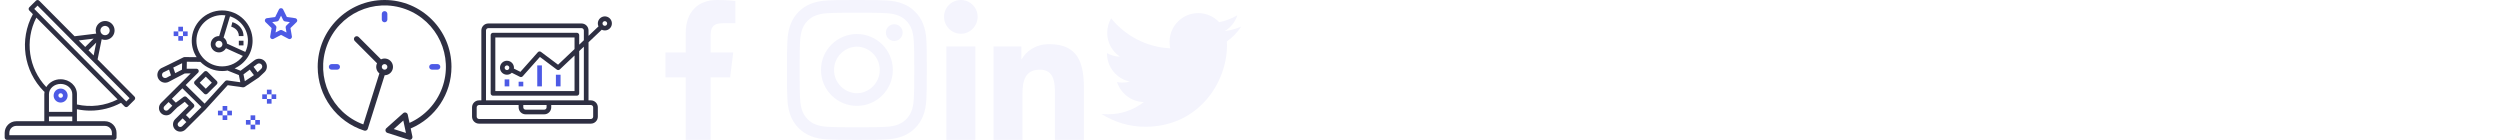
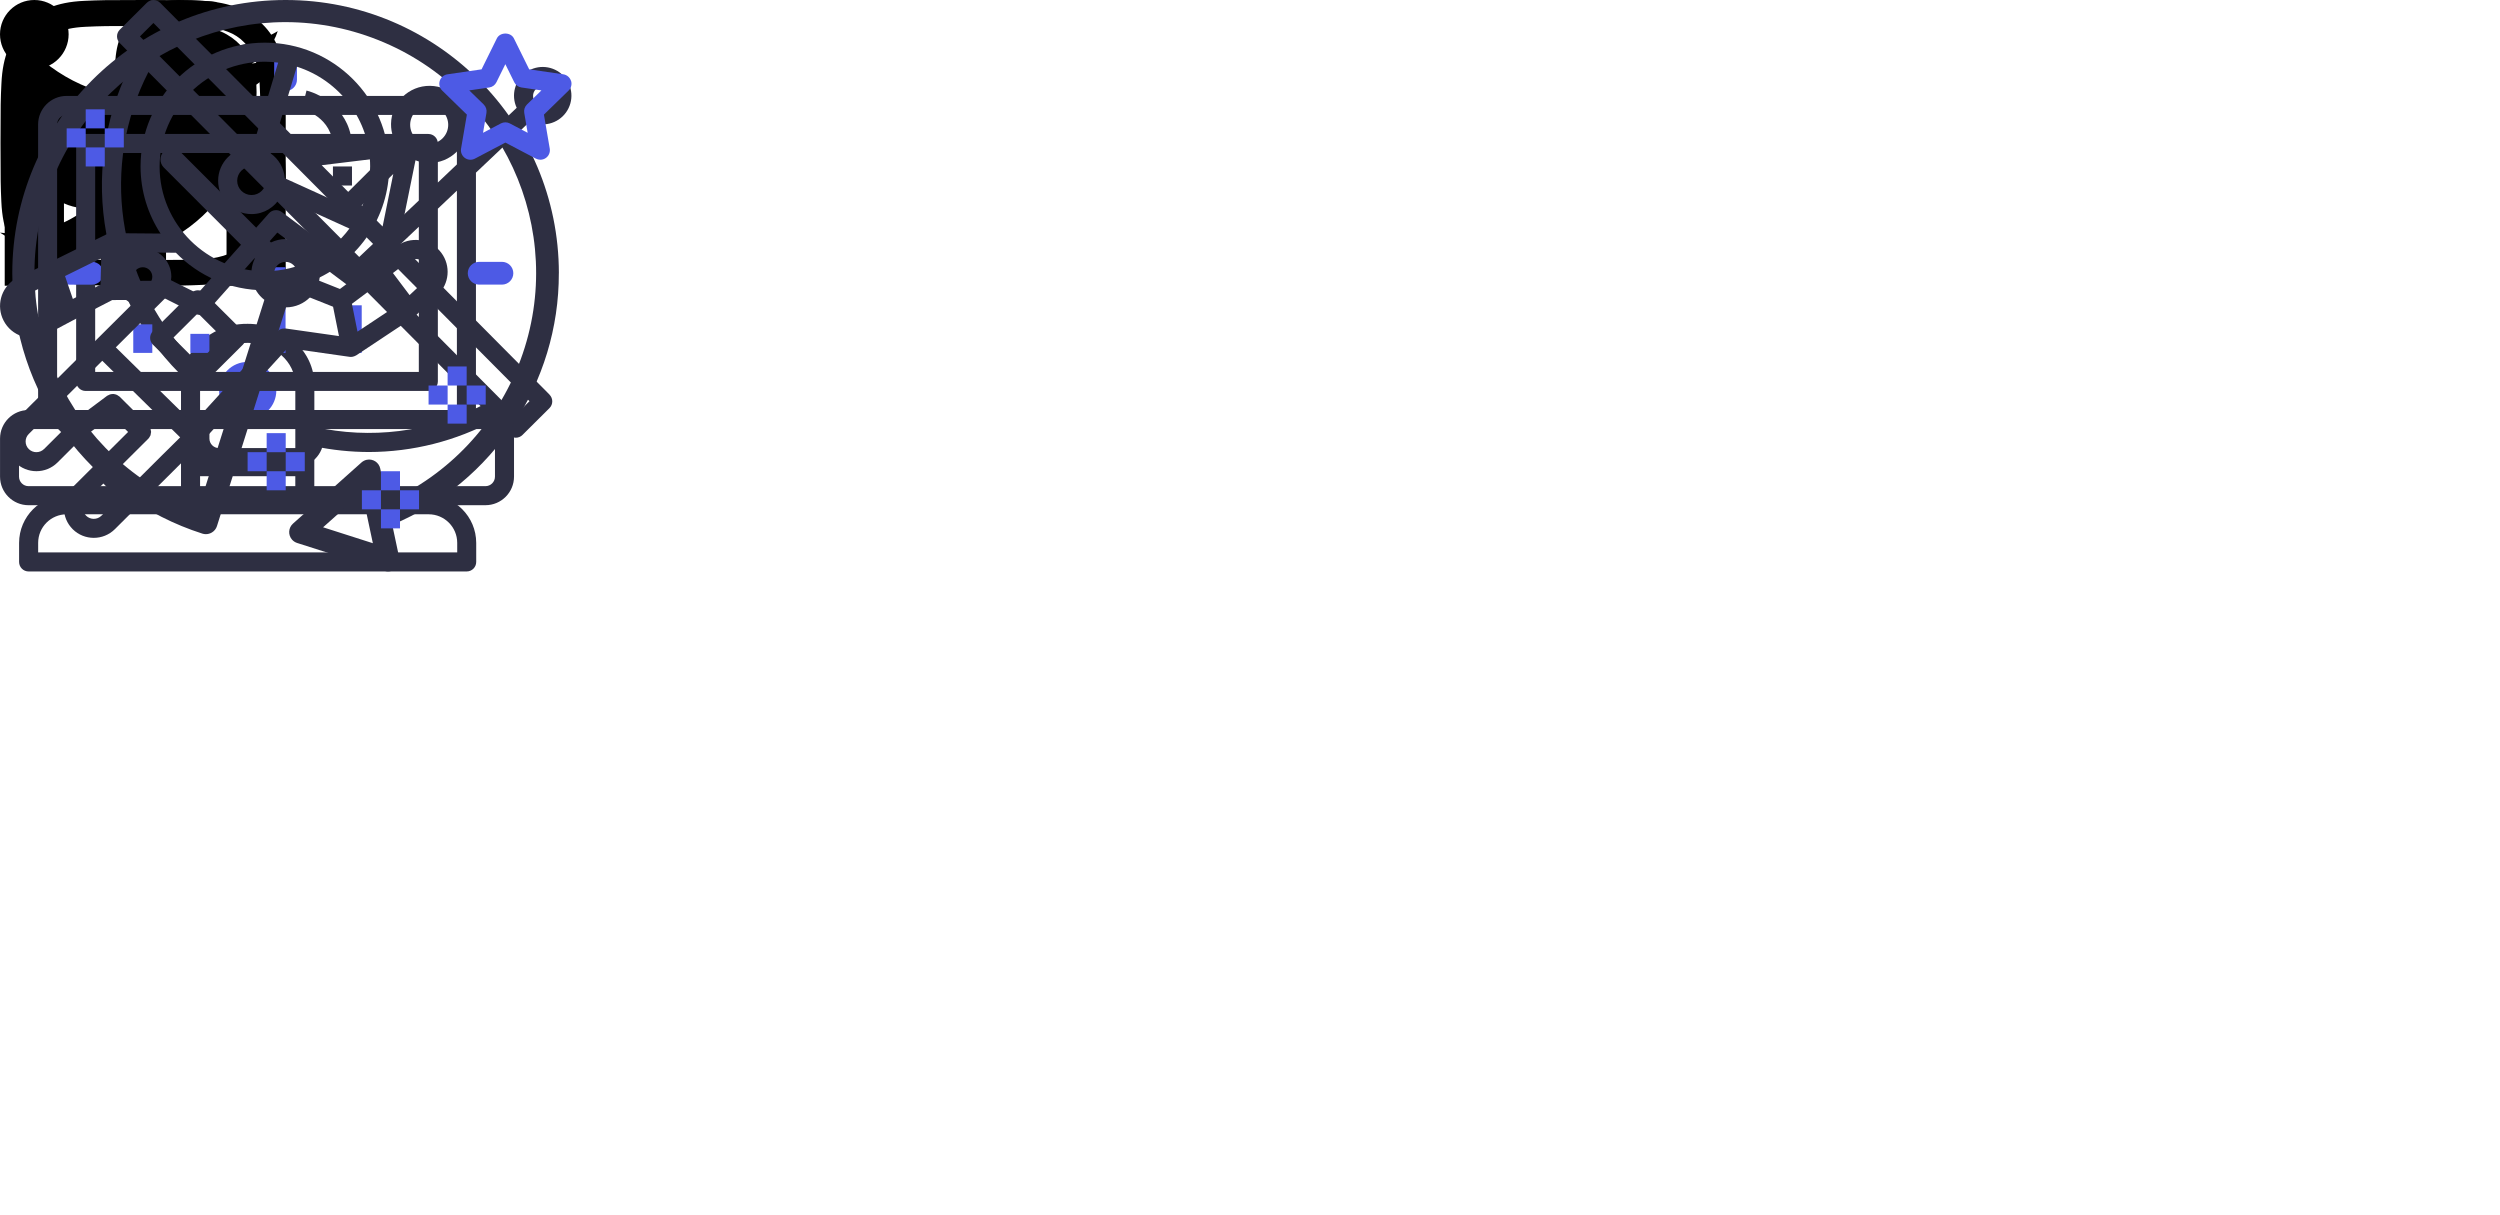
- <svg xmlns="http://www.w3.org/2000/svg" width="572" height="32" viewBox="0 0 572 32">
-   <svg id="icon-antenna-1" width="32" height="32" x="0" y="0" viewBox="0 0 32 32">
-     <path fill="#2e2f42" d="m30.773 22.098-8.443-8.505.937-4.615c.242.094.499.144.758.146h.006a2.159 2.159 0 1 0-2.008-1.435l-4.96.605L8.972.161a.534.534 0 0 0-.377-.16.532.532 0 0 0-.373.155L6.709 1.66a.534.534 0 0 0 0 .754l.814.826a14.943 14.943 0 0 0 2.519 17.663.513.513 0 0 0 .146.098c-.034.18-.051.364-.052.547v6.187h-6.4a2.67 2.67 0 0 0-2.667 2.667v1.067c0 .295.239.533.533.533h24.533a.533.533 0 0 0 .533-.533v-1.067a2.67 2.67 0 0 0-2.667-2.667h-6.4v-2.742a15.09 15.09 0 0 0 3.049.32 14.854 14.854 0 0 0 7.04-1.783l.818.823a.534.534 0 0 0 .377.16.532.532 0 0 0 .373-.155l1.513-1.504a.534.534 0 0 0 0-.754zM23.28 6.233a1.067 1.067 0 1 1 .753 1.822h-.003a1.067 1.067 0 0 1-.747-1.823h-.002zm-1.256 3.505-.598 2.946-1.175-1.182 1.774-1.763zm-.605-.902-1.92 1.909-1.485-1.493 3.405-.415zM24.004 28.8a1.6 1.6 0 0 1 1.6 1.6v.533H2.137V30.4a1.6 1.6 0 0 1 1.6-1.6h20.267zm-7.467-2.133v1.067h-5.333v-1.067h5.333zM11.204 25.6v-4.053c0-1.294 1.196-2.347 2.667-2.347s2.667 1.053 2.667 2.347V25.6h-5.333zm6.4-1.696v-2.357c0-1.882-1.675-3.413-3.733-3.413a3.8 3.8 0 0 0-3.281 1.786A13.87 13.87 0 0 1 8.311 4.033l18.602 18.708a13.818 13.818 0 0 1-9.309 1.163zm11.289-.684L7.836 2.039l.755-.752 7.935 7.98c.004 0 .006.007.01.01l13.115 13.191-.757.752z" />
-     <path fill="#4d5ae5" d="M13.876 20.267h-.005a1.6 1.6 0 1 0-.004 3.2h.005a1.6 1.6 0 1 0 .004-3.2zm.373 1.978a.534.534 0 0 1-.752-.756.534.534 0 0 1 .373-.155.534.534 0 0 1 .374.911h.005z" />
+ <svg xmlns="http://www.w3.org/2000/svg" version="1.1" width="140" height="68" viewBox="0 0 140 68">
+   <svg id="icon-twitter" width="16" height="16" viewBox="0 0 32 32" x="0" y="0">
+     <path d="M32 6.078c-1.19 0.522-2.458 0.868-3.78 1.036 1.36-0.812 2.398-2.088 2.886-3.626-1.268 0.756-2.668 1.29-4.16 1.588-1.204-1.282-2.92-2.076-4.792-2.076-3.632 0-6.556 2.948-6.556 6.562 0 0.52 0.044 1.020 0.152 1.496-5.454-0.266-10.28-2.88-13.522-6.862-0.566 0.982-0.898 2.106-0.898 3.316 0 2.272 1.17 4.286 2.914 5.452-1.054-0.020-2.088-0.326-2.964-0.808 0 0.020 0 0.046 0 0.072 0 3.188 2.274 5.836 5.256 6.446-0.534 0.146-1.116 0.216-1.72 0.216-0.42 0-0.844-0.024-1.242-0.112 0.85 2.598 3.262 4.508 6.13 4.57-2.232 1.746-5.066 2.798-8.134 2.798-0.538 0-1.054-0.024-1.57-0.090 2.906 1.874 6.35 2.944 10.064 2.944 12.072 0 18.672-10 18.672-18.668 0-0.29-0.010-0.57-0.024-0.848 1.302-0.924 2.396-2.078 3.288-3.406z" />
  </svg>
-   <svg id="icon-astronaut-1" width="32" height="32" x="36" y="0" viewBox="0 0 32 32">
-     <path fill="#4d5ae5" d="M31.974 4.524a.534.534 0 0 0-.43-.363l-1.91-.278-.855-1.731c-.179-.365-.777-.365-.956 0l-.855 1.731-1.91.278a.535.535 0 0 0-.296.91l1.383 1.348-.326 1.903c-.034.2.048.402.212.522a.53.53 0 0 0 .562.04l1.709-.899 1.709.899a.536.536 0 0 0 .775-.563l-.326-1.903 1.383-1.348a.536.536 0 0 0 .135-.547zm-2.463 1.327a.534.534 0 0 0-.153.472l.191 1.114-1-.526a.533.533 0 0 0-.498 0l-1.001.526.191-1.114a.534.534 0 0 0-.153-.472l-.81-.789 1.119-.163a.532.532 0 0 0 .402-.292l.5-1.013.5 1.013a.535.535 0 0 0 .402.292l1.119.163-.809.789zM26.133 20.522h-1.067v1.067h1.067v-1.067zM26.133 22.656h-1.067v1.067h1.067v-1.067zM27.2 21.589h-1.067v1.067H27.2v-1.067zM25.067 21.589H24v1.067h1.067v-1.067zM22.4 26.389h-1.067v1.067H22.4v-1.067zM22.4 28.522h-1.067v1.067H22.4v-1.067zM23.467 27.456H22.4v1.067h1.067v-1.067zM21.333 27.456h-1.067v1.067h1.067v-1.067zM16 24.256h-1.067v1.067H16v-1.067zM16 26.389h-1.067v1.067H16v-1.067zM17.067 25.322H16v1.067h1.067v-1.067zM14.933 25.322h-1.067v1.067h1.067v-1.067zM5.867 6.122H4.8v1.067h1.067V6.122zM5.867 8.255H4.8v1.067h1.067V8.255z" />
-     <path fill="#4d5ae5" d="M6.933 7.189H5.866v1.067h1.067V7.189zM4.8 7.189H3.733v1.067H4.8V7.189z" />
-     <path fill="#2e2f42" d="M24.715 14.159a1.775 1.775 0 0 0-1.188-.705 1.778 1.778 0 0 0-1.34.352l-1.252.96-1.898 1.417-1.358-.541c2.421-1.086 4.114-3.508 4.114-6.32 0-3.823-3.123-6.933-6.961-6.933s-6.961 3.11-6.961 6.933a6.86 6.86 0 0 0 1.12 3.758l-2.764-.024h-.005c-.009 0-.015.004-.023.005a.515.515 0 0 0-.155.031l-.038.013c-.006.003-.013.003-.019.006l-3.233 1.596-.001.001-1.893.911a.397.397 0 0 0-.063.035 1.779 1.779 0 0 0-.598 2.295c.22.429.595.745 1.056.889a1.776 1.776 0 0 0 1.378-.128l1.388-.738 2.264-1.169 1.357-.008L2.2 22.211l-.002.001-1.339 1.333c-.316.315-.49.732-.49 1.178s.174.863.49 1.179c.325.323.752.485 1.179.485s.854-.162 1.18-.485l1.314-1.309 1.741-1.3.901.897-1.762 1.754-.002.001-1.339 1.333c-.316.315-.49.732-.49 1.178s.174.863.49 1.179c.325.323.753.485 1.18.485s.855-.162 1.18-.485l3.482-3.467.001-.002 1.01-1-.004-.004c.006-.006.015-.009.022-.015l5.166-5.658 3.471.494a.52.52 0 0 0 .262-.033c.018-.006.033-.015.05-.023.019-.01.039-.015.058-.027l3.213-2.133c.012-.008.018-.021.029-.029.013-.01.029-.014.041-.026l1.271-1.191c.662-.62.753-1.635.212-2.362zM2.13 17.77a.714.714 0 0 1-.558.052.717.717 0 0 1-.213-1.26l1.314-.632.449 1.313-.992.527zm3.498-1.828-1.548.8-.439-1.283 2.027-1.001-.04 1.484zm15.099-6.62a5.79 5.79 0 0 1-.599 2.559l-4.181-1.899a1.863 1.863 0 0 0-.788-1.388l1.464-4.86c2.378.756 4.105 2.974 4.105 5.588zm-11.789 0c0-3.235 2.644-5.867 5.894-5.867.253 0 .5.021.745.052l-1.432 4.754c-.019-.001-.037-.006-.057-.006-1.033 0-1.873.837-1.873 1.867s.84 1.867 1.873 1.867c.694 0 1.294-.383 1.618-.945l3.862 1.755a5.894 5.894 0 0 1-4.737 2.39c-3.25 0-5.894-2.632-5.894-5.867zm5.956.8c0 .441-.362.8-.806.8s-.806-.359-.806-.8c0-.441.362-.8.806-.8s.806.359.806.8zM2.465 25.146a.608.608 0 0 1-.854.001.592.592 0 0 1 0-.844l.962-.958.851.848-.959.955zm3.214 3.734a.608.608 0 0 1-.855.001.592.592 0 0 1 0-.844l.963-.959.852.848-.96.955zm3.481-3.469-.002.001-1.765 1.76-.852-.848 1.763-1.755.002-.001c.04-.04.065-.088.09-.135.007-.014.02-.026.026-.04.017-.041.019-.085.026-.129.003-.025.014-.047.014-.073 0-.036-.013-.07-.02-.106-.006-.032-.006-.065-.019-.095a.55.55 0 0 0-.091-.138c-.01-.012-.014-.027-.025-.038h-.001l-.001-.002-1.607-1.6c-.017-.017-.039-.024-.058-.038a.507.507 0 0 0-.087-.058.515.515 0 0 0-.093-.033.507.507 0 0 0-.103-.02.5.5 0 0 0-.095.005.53.53 0 0 0-.104.02.477.477 0 0 0-.094.045c-.02.011-.042.015-.061.029L4.23 23.486l-.901-.897 2.399-2.386 4.361 4.289-.928.919zm6.819-7.017c-.015-.002-.03.004-.045.003a.556.556 0 0 0-.3.075.492.492 0 0 0-.083.061c-.013.011-.028.017-.04.029l-4.698 5.146-4.328-4.257 2.833-2.818a.534.534 0 0 0-.379-.911v-.001l-2.219.013.028-1.607 3.104.027a6.947 6.947 0 0 0 4.981 2.101c.437 0 .864-.045 1.279-.123.04.032.079.065.13.085l2.41.96.152.758.178.885-3.003-.427zm4.041.178-.313-1.558 1.446-1.08.947 1.257-2.08 1.381zm3.754-2.831-.838.785-.931-1.236.831-.637a.735.735 0 0 1 .543-.143.718.718 0 0 1 .48.284.713.713 0 0 1-.085.947z" />
-     <path fill="#2e2f42" d="m13.602 18.544-2.143-2.133a.534.534 0 0 0-.753 0l-2.142 2.133a.537.537 0 0 0 0 .756l2.142 2.133a.536.536 0 0 0 .753 0l2.143-2.133a.535.535 0 0 0 0-.756zm-2.519 1.759-1.387-1.381 1.387-1.381 1.387 1.381-1.387 1.381zM17.164 5.071l-.258 1.036c.071.018 1.738.452 1.738 2.149h1.067c0-2.017-1.666-2.965-2.547-3.185zM19.711 9.322h-1.067v1.067h1.067V9.322z" />
+   <svg id="icon-facebook" width="16" height="16" viewBox="0 0 32 32" x="0" y="0">
+     <path d="M21.329 5.313h2.921v-5.088c-0.504-0.069-2.237-0.225-4.256-0.225-4.212 0-7.097 2.649-7.097 7.519v4.481h-4.648v5.688h4.648v14.312h5.699v-14.311h4.46l0.708-5.688h-5.169v-3.919c0.001-1.644 0.444-2.769 2.735-2.769z" />
  </svg>
-   <svg id="icon-clock-1" width="32" height="32" x="72" y="0" viewBox="0 0 32 32">
-     <path fill="#2e2f42" d="M31.297 15.301C31.295 6.849 24.442-.002 15.989 0S.686 6.855.688 15.308a15.304 15.304 0 0 0 10.649 14.576.662.662 0 0 0 .529-.065.637.637 0 0 0 .283-.356l3.865-12.25a1.912 1.912 0 1 0-.84-3.635l-5.106-5.107a.637.637 0 0 0-.902.902l5.103 5.109a1.876 1.876 0 0 0 .536 2.309l-3.683 11.673C3.844 25.783.118 17.71 2.799 10.432S13.553-.572 20.831 2.109c7.278 2.681 11.004 10.754 8.323 18.032a14.042 14.042 0 0 1-7.462 7.973l-.398-1.874a.637.637 0 0 0-1.049-.344l-3.837 3.426a.637.637 0 0 0 .231 1.084l4.899 1.564a.638.638 0 0 0 .819-.74l-.391-1.839a15.255 15.255 0 0 0 9.329-14.089zm-15.305-.637a.638.638 0 1 1 0 1.277.638.638 0 0 1 0-1.277zm2.101 14.864 2.184-1.948.603 2.84-2.787-.892z" />
-     <path fill="#4d5ae5" d="M15.354 3.185V4.46a.638.638 0 1 0 1.276 0V3.185a.638.638 0 0 0-1.276 0zM3.876 14.664a.638.638 0 0 0 0 1.276h1.275a.638.638 0 1 0 0-1.276H3.876zM28.108 15.939a.638.638 0 1 0 0-1.276h-1.275a.638.638 0 0 0 0 1.276h1.275z" />
+   <svg id="icon-instagram" width="16" height="16" viewBox="0 0 32 32" x="0" y="0">
+     <path d="M31.969 9.408c-0.075-1.7-0.35-2.869-0.744-3.882-0.406-1.075-1.031-2.038-1.85-2.838-0.8-0.813-1.769-1.444-2.832-1.844-1.019-0.394-2.182-0.669-3.882-0.744-1.713-0.081-2.257-0.1-6.601-0.1s-4.888 0.019-6.595 0.094c-1.7 0.075-2.869 0.35-3.882 0.744-1.075 0.406-2.038 1.031-2.838 1.85-0.813 0.8-1.444 1.769-1.844 2.832-0.394 1.019-0.669 2.182-0.744 3.882-0.081 1.713-0.1 2.257-0.1 6.601s0.019 4.888 0.094 6.595c0.075 1.7 0.35 2.869 0.744 3.882 0.406 1.075 1.038 2.038 1.85 2.838 0.8 0.813 1.769 1.444 2.832 1.844 1.019 0.394 2.182 0.669 3.882 0.744 1.706 0.075 2.25 0.094 6.595 0.094s4.888-0.019 6.595-0.094c1.7-0.075 2.869-0.35 3.882-0.744 2.151-0.831 3.851-2.532 4.682-4.682 0.394-1.019 0.669-2.182 0.744-3.882 0.075-1.707 0.094-2.25 0.094-6.595s-0.006-4.888-0.081-6.595zM29.087 22.473c-0.069 1.563-0.331 2.407-0.55 2.969-0.538 1.394-1.644 2.5-3.038 3.038-0.563 0.219-1.413 0.481-2.969 0.55-1.688 0.075-2.194 0.094-6.464 0.094s-4.782-0.019-6.464-0.094c-1.563-0.069-2.407-0.331-2.969-0.55-0.694-0.256-1.325-0.663-1.838-1.194-0.531-0.519-0.938-1.144-1.194-1.838-0.219-0.563-0.481-1.413-0.55-2.969-0.075-1.688-0.094-2.194-0.094-6.464s0.019-4.782 0.094-6.464c0.069-1.563 0.331-2.407 0.55-2.969 0.256-0.694 0.663-1.325 1.2-1.838 0.519-0.531 1.144-0.938 1.838-1.194 0.563-0.219 1.413-0.481 2.969-0.55 1.688-0.075 2.194-0.094 6.464-0.094 4.276 0 4.782 0.019 6.464 0.094 1.563 0.069 2.407 0.331 2.969 0.55 0.694 0.256 1.325 0.662 1.838 1.194 0.531 0.519 0.938 1.144 1.194 1.838 0.219 0.563 0.481 1.413 0.55 2.969 0.075 1.688 0.094 2.194 0.094 6.464s-0.019 4.77-0.094 6.458z" />
+     <path d="M16.059 7.783c-4.538 0-8.22 3.682-8.22 8.22s3.682 8.22 8.22 8.22c4.538 0 8.22-3.682 8.22-8.22s-3.682-8.22-8.22-8.22zM16.059 21.335c-2.944 0-5.332-2.388-5.332-5.332s2.388-5.332 5.332-5.332c2.944 0 5.332 2.388 5.332 5.332s-2.388 5.332-5.332 5.332z" />
+     <path d="M26.524 7.458c0 1.060-0.859 1.919-1.919 1.919s-1.919-0.859-1.919-1.919c0-1.060 0.859-1.919 1.919-1.919s1.919 0.859 1.919 1.919z" />
  </svg>
-   <svg id="icon-diagram-1" width="32" height="32" x="108" y="0" viewBox="0 0 32 32">
-     <path fill="#4d5ae5" d="M14.925 14.965h1.066v4.798h-1.066v-4.797zM19.19 17.097h1.066v2.665H19.19v-2.665zM10.661 18.696h1.066v1.066h-1.066v-1.066zM7.463 18.163h1.066v1.599H7.463v-1.599z" />
-     <path fill="#2e2f42" d="M1.599 28.291h25.587a1.6 1.6 0 0 0 1.599-1.599V24.56a1.6 1.6 0 0 0-1.599-1.599h-.533V9.668L29.681 6.8a1.608 1.608 0 1 0-.746-.763L26.654 8.2V6.97a1.6 1.6 0 0 0-1.599-1.599H3.733A1.6 1.6 0 0 0 2.134 6.97v15.992h-.533a1.6 1.6 0 0 0-1.599 1.599v2.132a1.6 1.6 0 0 0 1.599 1.599zM30.384 4.837a.533.533 0 1 1 0 1.067.533.533 0 0 1 0-1.067zM3.198 6.969c0-.294.239-.533.533-.533h21.322c.294 0 .533.239.533.533v2.239l-1.066 1.013V8.035a.533.533 0 0 0-.533-.533H4.797a.533.533 0 0 0-.533.533v13.326c0 .294.239.533.533.533h19.19a.533.533 0 0 0 .533-.533v-9.674l1.066-1.01v12.284H3.198V6.969zm4.798 6.93a1.598 1.598 0 1 0 1.107 2.749l1.853.93a.532.532 0 0 0 .636-.123l3.939-4.431 3.872 2.901a.533.533 0 0 0 .686-.039l3.365-3.188v8.131H5.33V8.569h18.124v2.66l-3.771 3.572-3.904-2.927a.533.533 0 0 0-.718.072l-3.993 4.493-1.493-.746c.011-.064.018-.129.02-.193a1.6 1.6 0 0 0-1.599-1.599zm.533 1.599a.533.533 0 1 1-1.067 0 .533.533 0 0 1 1.067 0zm3.198 8.529h5.331v.533a.533.533 0 0 1-.533.533h-4.264a.533.533 0 0 1-.533-.533v-.533zm-10.661.533c0-.294.239-.533.533-.533h9.062v.533a1.6 1.6 0 0 0 1.599 1.599h4.264a1.6 1.6 0 0 0 1.599-1.599v-.533h9.062c.294 0 .533.239.533.533v2.132a.533.533 0 0 1-.533.533H1.598a.533.533 0 0 1-.533-.533V24.56z" />
+   <svg id="icon-linkedin" width="16" height="16" viewBox="0 0 32 32" x="0" y="0">
+     <path d="M31.992 32v-0.001h0.008v-11.736c0-5.741-1.236-10.164-7.948-10.164-3.227 0-5.392 1.771-6.276 3.449h-0.093v-2.913h-6.364v21.364h6.627v-10.579c0-2.785 0.528-5.479 3.977-5.479 3.399 0 3.449 3.179 3.449 5.657v10.401h6.62z" />
+     <path d="M0.528 10.636h6.635v21.364h-6.635v-21.364z" />
+     <path d="M3.843-0c-2.121 0-3.843 1.721-3.843 3.843s1.721 3.879 3.843 3.879c2.121 0 3.843-1.757 3.843-3.879-0.001-2.121-1.723-3.843-3.843-3.843v0z" />
  </svg>
-   <svg id="icon-facebook-1" width="32" height="32" x="144" y="0" viewBox="0 0 32 32">
-     <path fill="#f4f4fd" d="M21.329 5.313h2.921V.225C23.746.156 22.013 0 19.994 0c-4.212 0-7.097 2.649-7.097 7.519V12H8.249v5.688h4.648V32h5.699V17.689h4.46l.708-5.688h-5.169V8.082c.001-1.644.444-2.769 2.735-2.769z" />
+   <svg id="icon-antenna" width="32" height="32" viewBox="0 0 32 32" x="0" y="0">
+     <path fill="#2e2f42" d="M30.773 22.098l-8.443-8.505 0.937-4.615c0.242 0.094 0.499 0.144 0.758 0.146h0.006c1.192 0.014 2.17-0.941 2.184-2.133s-0.941-2.17-2.133-2.184c-1.192-0.014-2.17 0.941-2.184 2.133-0.003 0.255 0.039 0.509 0.125 0.749l-4.96 0.605-8.091-8.133c-0.099-0.101-0.235-0.159-0.377-0.16-0.14 0.001-0.274 0.056-0.373 0.155l-1.513 1.504c-0.208 0.208-0.208 0.546 0 0.754l0.814 0.826c-3.153 5.798-2.129 12.978 2.519 17.663 0.043 0.041 0.092 0.074 0.146 0.098-0.034 0.18-0.051 0.364-0.052 0.547v6.187h-6.4c-1.472 0.002-2.665 1.195-2.667 2.667v1.067c0 0.295 0.239 0.533 0.533 0.533h24.533c0.295 0 0.533-0.239 0.533-0.533v-1.067c-0.002-1.472-1.195-2.665-2.667-2.667h-6.4v-2.742c1.003 0.21 2.024 0.317 3.049 0.32 2.458-0.003 4.877-0.615 7.040-1.783l0.818 0.823c0.099 0.101 0.235 0.159 0.377 0.16 0.14-0.001 0.274-0.056 0.373-0.155l1.513-1.504c0.208-0.208 0.208-0.546 0-0.754zM23.28 6.233c0.418-0.415 1.093-0.414 1.509 0.004s0.414 1.093-0.004 1.508c-0.2 0.199-0.47 0.31-0.752 0.31h-0.003c-0.589-0.003-1.064-0.483-1.061-1.072 0.002-0.282 0.115-0.552 0.314-0.751h-0.002zM22.024 9.738l-0.598 2.946-1.175-1.182 1.774-1.763zM21.419 8.836l-1.92 1.909-1.485-1.493 3.405-0.415zM24.004 28.8c0.884 0 1.6 0.716 1.6 1.6v0.533h-23.467v-0.533c0-0.884 0.716-1.6 1.6-1.6h20.267zM16.537 26.667v1.067h-5.333v-1.067h5.333zM11.204 25.6v-4.053c0-1.294 1.196-2.347 2.667-2.347s2.667 1.053 2.667 2.347v4.053h-5.333zM17.604 23.904v-2.357c0-1.882-1.675-3.413-3.733-3.413-1.331-0.020-2.576 0.657-3.281 1.786-4.058-4.274-4.971-10.645-2.279-15.887l18.602 18.708c-2.872 1.461-6.165 1.873-9.309 1.163zM28.893 23.22l-21.057-21.181 0.755-0.752 7.935 7.98c0.004 0 0.006 0.007 0.010 0.010l13.115 13.191-0.757 0.752z" />
+     <path fill="#4d5ae5" d="M13.876 20.267h-0.005c-0.884-0.001-1.601 0.714-1.602 1.598s0.714 1.601 1.598 1.602h0.005c0.884 0.001 1.601-0.714 1.602-1.598s-0.714-1.601-1.598-1.602zM14.249 22.245c-0.1 0.1-0.236 0.156-0.378 0.155-0.295-0.002-0.532-0.242-0.531-0.536 0.001-0.141 0.057-0.276 0.157-0.375s0.233-0.154 0.373-0.155c0.295 0.002 0.532 0.242 0.531 0.536-0.001 0.141-0.057 0.276-0.157 0.375h0.005z" />
  </svg>
-   <svg id="icon-instagram-2" width="32" height="32" x="180" y="0" viewBox="0 0 32 32">
-     <path fill="#f4f4fd" d="M31.969 9.408c-.075-1.7-.35-2.869-.744-3.882a7.803 7.803 0 0 0-1.85-2.838A7.867 7.867 0 0 0 26.543.844C25.524.45 24.361.175 22.661.1 20.948.019 20.404 0 16.06 0s-4.888.019-6.595.094c-1.7.075-2.869.35-3.882.744a7.803 7.803 0 0 0-2.838 1.85A7.867 7.867 0 0 0 .901 5.52C.507 6.539.232 7.702.157 9.402c-.081 1.713-.1 2.257-.1 6.601s.019 4.888.094 6.595c.075 1.7.35 2.869.744 3.882a7.895 7.895 0 0 0 1.85 2.838 7.867 7.867 0 0 0 2.832 1.844c1.019.394 2.182.669 3.882.744 1.706.075 2.25.094 6.595.094s4.888-.019 6.595-.094c1.7-.075 2.869-.35 3.882-.744a8.181 8.181 0 0 0 4.682-4.682c.394-1.019.669-2.182.744-3.882.075-1.707.094-2.25.094-6.595s-.006-4.888-.081-6.595zm-2.882 13.065c-.069 1.563-.331 2.407-.55 2.969a5.31 5.31 0 0 1-3.038 3.038c-.563.219-1.413.481-2.969.55-1.688.075-2.194.094-6.464.094s-4.782-.019-6.464-.094c-1.563-.069-2.407-.331-2.969-.55a4.926 4.926 0 0 1-1.838-1.194 4.974 4.974 0 0 1-1.194-1.838c-.219-.563-.481-1.413-.55-2.969-.075-1.688-.094-2.194-.094-6.464s.019-4.782.094-6.464c.069-1.563.331-2.407.55-2.969a4.868 4.868 0 0 1 1.2-1.838A4.974 4.974 0 0 1 6.639 3.55c.563-.219 1.413-.481 2.969-.55 1.688-.075 2.194-.094 6.464-.094 4.276 0 4.782.019 6.464.094 1.563.069 2.407.331 2.969.55a4.914 4.914 0 0 1 1.838 1.194 4.974 4.974 0 0 1 1.194 1.838c.219.563.481 1.413.55 2.969.075 1.688.094 2.194.094 6.464s-.019 4.77-.094 6.458z" />
-     <path fill="#f4f4fd" d="M16.059 7.783c-4.538 0-8.22 3.682-8.22 8.22s3.682 8.22 8.22 8.22 8.22-3.682 8.22-8.22-3.682-8.22-8.22-8.22zm0 13.552a5.333 5.333 0 0 1 0-10.664 5.333 5.333 0 0 1 0 10.664zM26.524 7.458a1.919 1.919 0 1 1-3.838 0 1.919 1.919 0 0 1 3.838 0z" />
+   <svg id="icon-diagram" width="32" height="32" viewBox="0 0 32 32" x="0" y="0">
+     <path fill="#4d5ae5" d="M14.925 14.965h1.066v4.798h-1.066v-4.797z" />
+     <path fill="#4d5ae5" d="M19.19 17.097h1.066v2.665h-1.066v-2.665z" />
+     <path fill="#4d5ae5" d="M10.661 18.696h1.066v1.066h-1.066v-1.066z" />
+     <path fill="#4d5ae5" d="M7.463 18.163h1.066v1.599h-1.066v-1.599z" />
+     <path fill="#2e2f42" d="M1.599 28.291h25.587c0.883 0 1.599-0.716 1.599-1.599v-2.132c0-0.883-0.716-1.599-1.599-1.599h-0.533v-13.293l3.028-2.868c0.703 0.346 1.553 0.136 2.013-0.499s0.396-1.508-0.152-2.068-1.42-0.644-2.065-0.198c-0.644 0.446-0.873 1.292-0.542 2.002l-2.281 2.163v-1.23c0-0.883-0.716-1.599-1.599-1.599h-21.322c-0.883 0-1.599 0.716-1.599 1.599v15.992h-0.533c-0.883 0-1.599 0.716-1.599 1.599v2.132c0 0.883 0.716 1.599 1.599 1.599zM30.384 4.837c0.294 0 0.533 0.239 0.533 0.533s-0.239 0.533-0.533 0.533c-0.294 0-0.533-0.239-0.533-0.533s0.239-0.533 0.533-0.533zM3.198 6.969c0-0.294 0.239-0.533 0.533-0.533h21.322c0.294 0 0.533 0.239 0.533 0.533v2.239l-1.066 1.013v-2.186c0-0.294-0.239-0.533-0.533-0.533h-19.19c-0.294 0-0.533 0.239-0.533 0.533v13.326c0 0.294 0.239 0.533 0.533 0.533h19.19c0.294 0 0.533-0.239 0.533-0.533v-9.674l1.066-1.010v12.284h-22.388v-15.992zM7.996 13.899c-0.721-0.002-1.354 0.478-1.546 1.174s0.105 1.433 0.725 1.801c0.62 0.368 1.41 0.276 1.928-0.226l1.853 0.93c0.215 0.108 0.476 0.057 0.636-0.123l3.939-4.431 3.872 2.901c0.208 0.156 0.498 0.139 0.686-0.039l3.365-3.188v8.131h-18.124v-12.26h18.124v2.66l-3.771 3.572-3.904-2.927c-0.222-0.166-0.534-0.135-0.718 0.072l-3.993 4.493-1.493-0.746c0.011-0.064 0.018-0.129 0.020-0.193 0-0.883-0.716-1.599-1.599-1.599zM8.529 15.498c0 0.294-0.239 0.533-0.533 0.533s-0.533-0.239-0.533-0.533c0-0.294 0.239-0.533 0.533-0.533s0.533 0.239 0.533 0.533zM11.727 24.027h5.331v0.533c0 0.294-0.239 0.533-0.533 0.533h-4.264c-0.294 0-0.533-0.239-0.533-0.533v-0.533zM1.066 24.56c0-0.294 0.239-0.533 0.533-0.533h9.062v0.533c0 0.883 0.716 1.599 1.599 1.599h4.264c0.883 0 1.599-0.716 1.599-1.599v-0.533h9.062c0.294 0 0.533 0.239 0.533 0.533v2.132c0 0.294-0.239 0.533-0.533 0.533h-25.587c-0.294 0-0.533-0.239-0.533-0.533v-2.132z" />
  </svg>
-   <svg id="icon-linkedin-1" width="32" height="32" x="216" y="0" viewBox="0 0 32 32">
-     <path fill="#f4f4fd" d="M31.992 32v-.001H32V20.263c0-5.741-1.236-10.164-7.948-10.164-3.227 0-5.392 1.771-6.276 3.449h-.093v-2.913h-6.364v21.364h6.627V21.42c0-2.785.528-5.479 3.977-5.479 3.399 0 3.449 3.179 3.449 5.657v10.401h6.62zM.528 10.636h6.635V32H.528V10.636zM3.843 0C1.722 0 0 1.721 0 3.843s1.721 3.879 3.843 3.879c2.121 0 3.843-1.757 3.843-3.879A3.846 3.846 0 0 0 3.843 0z" />
+   <svg id="icon-clock" width="32" height="32" viewBox="0 0 32 32" x="0" y="0">
+     <path fill="#2e2f42" d="M31.297 15.301c-0.002-8.452-6.855-15.303-15.308-15.301s-15.303 6.855-15.301 15.308c0.001 6.658 4.307 12.551 10.649 14.576 0.061 0.019 0.124 0.029 0.187 0.029 0.121-0 0.239-0.032 0.342-0.094 0.135-0.080 0.236-0.207 0.283-0.356l3.865-12.25c1.057-0.005 1.909-0.866 1.903-1.923s-0.866-1.909-1.923-1.903c-0.284 0.001-0.565 0.067-0.82 0.191l-5.106-5.107c-0.253-0.245-0.657-0.238-0.902 0.016-0.239 0.247-0.239 0.639 0 0.886l5.103 5.109c-0.392 0.799-0.168 1.764 0.536 2.309l-3.683 11.673c-7.278-2.681-11.004-10.754-8.323-18.032s10.754-11.004 18.032-8.323c7.278 2.681 11.004 10.754 8.323 18.032-1.31 3.556-4.001 6.431-7.462 7.973l-0.398-1.874c-0.073-0.345-0.411-0.565-0.756-0.492-0.109 0.023-0.209 0.074-0.293 0.148l-3.837 3.426c-0.263 0.234-0.287 0.637-0.052 0.9 0.076 0.085 0.174 0.149 0.283 0.184l4.899 1.564c0.335 0.108 0.694-0.077 0.802-0.412 0.034-0.106 0.040-0.219 0.017-0.328l-0.391-1.839c5.664-2.388 9.342-7.942 9.329-14.089zM15.992 14.664c0.352 0 0.638 0.286 0.638 0.638s-0.286 0.638-0.638 0.638c-0.352 0-0.638-0.285-0.638-0.638s0.285-0.638 0.638-0.638zM18.093 29.528l2.184-1.948 0.603 2.84-2.787-0.892z" />
+     <path fill="#4d5ae5" d="M15.354 3.185v1.275c0 0.352 0.285 0.638 0.638 0.638s0.638-0.285 0.638-0.638v-1.275c0-0.352-0.286-0.638-0.638-0.638s-0.638 0.286-0.638 0.638z" />
+     <path fill="#4d5ae5" d="M3.876 14.664c-0.352 0-0.638 0.286-0.638 0.638s0.285 0.638 0.638 0.638h1.275c0.352 0 0.638-0.285 0.638-0.638s-0.285-0.638-0.638-0.638h-1.275z" />
+     <path fill="#4d5ae5" d="M28.108 15.939c0.352 0 0.638-0.285 0.638-0.638s-0.285-0.638-0.638-0.638h-1.275c-0.352 0-0.638 0.286-0.638 0.638s0.286 0.638 0.638 0.638h1.275z" />
  </svg>
-   <svg id="icon-twitter-1" width="32" height="32" x="252" y="0" viewBox="0 0 32 32">
-     <path fill="#f4f4fd" d="M32 6.078c-1.19.522-2.458.868-3.78 1.036a6.523 6.523 0 0 0 2.886-3.626 13.11 13.11 0 0 1-4.16 1.588A6.574 6.574 0 0 0 22.154 3c-3.632 0-6.556 2.948-6.556 6.562 0 .52.044 1.02.152 1.496-5.454-.266-10.28-2.88-13.522-6.862a6.605 6.605 0 0 0-.898 3.316 6.57 6.57 0 0 0 2.914 5.452 6.479 6.479 0 0 1-2.964-.808v.072c0 3.188 2.274 5.836 5.256 6.446a6.548 6.548 0 0 1-1.72.216 5.8 5.8 0 0 1-1.242-.112c.85 2.598 3.262 4.508 6.13 4.57a13.182 13.182 0 0 1-8.134 2.798c-.538 0-1.054-.024-1.57-.09A18.469 18.469 0 0 0 10.064 29c12.072 0 18.672-10 18.672-18.668 0-.29-.01-.57-.024-.848A13.087 13.087 0 0 0 32 6.078z" />
+   <svg id="icon-astronaut" width="32" height="32" viewBox="0 0 32 32" x="0" y="0">
+     <path fill="#4d5ae5" d="M31.974 4.524c-0.063-0.193-0.229-0.333-0.43-0.363l-1.91-0.278-0.855-1.731c-0.179-0.365-0.777-0.365-0.956 0l-0.855 1.731-1.91 0.278c-0.201 0.029-0.367 0.17-0.431 0.363-0.062 0.193-0.011 0.405 0.135 0.547l1.383 1.348-0.326 1.903c-0.034 0.2 0.048 0.402 0.212 0.522 0.166 0.121 0.382 0.135 0.562 0.040l1.709-0.899 1.709 0.899c0.078 0.041 0.164 0.061 0.249 0.061 0.11 0 0.221-0.034 0.314-0.102 0.164-0.119 0.246-0.322 0.212-0.522l-0.326-1.903 1.383-1.348c0.145-0.142 0.197-0.354 0.135-0.547zM29.511 5.851c-0.125 0.122-0.183 0.299-0.153 0.472l0.191 1.114-1-0.526c-0.078-0.041-0.163-0.061-0.249-0.061s-0.17 0.020-0.249 0.061l-1.001 0.526 0.191-1.114c0.030-0.173-0.028-0.349-0.153-0.472l-0.81-0.789 1.119-0.163c0.174-0.025 0.324-0.134 0.402-0.292l0.5-1.013 0.5 1.013c0.078 0.157 0.228 0.267 0.402 0.292l1.119 0.163-0.809 0.789z" />
+     <path fill="#4d5ae5" d="M26.133 20.522h-1.067v1.067h1.067v-1.067z" />
+     <path fill="#4d5ae5" d="M26.133 22.656h-1.067v1.067h1.067v-1.067z" />
+     <path fill="#4d5ae5" d="M27.2 21.589h-1.067v1.067h1.067v-1.067z" />
+     <path fill="#4d5ae5" d="M25.067 21.589h-1.067v1.067h1.067v-1.067z" />
+     <path fill="#4d5ae5" d="M22.4 26.389h-1.067v1.067h1.067v-1.067z" />
+     <path fill="#4d5ae5" d="M22.4 28.522h-1.067v1.067h1.067v-1.067z" />
+     <path fill="#4d5ae5" d="M23.467 27.456h-1.067v1.067h1.067v-1.067z" />
+     <path fill="#4d5ae5" d="M21.333 27.456h-1.067v1.067h1.067v-1.067z" />
+     <path fill="#4d5ae5" d="M16 24.256h-1.067v1.067h1.067v-1.067z" />
+     <path fill="#4d5ae5" d="M16 26.389h-1.067v1.067h1.067v-1.067z" />
+     <path fill="#4d5ae5" d="M17.067 25.322h-1.067v1.067h1.067v-1.067z" />
+     <path fill="#4d5ae5" d="M14.933 25.322h-1.067v1.067h1.067v-1.067z" />
+     <path fill="#4d5ae5" d="M5.867 6.122h-1.067v1.067h1.067v-1.067z" />
+     <path fill="#4d5ae5" d="M5.867 8.255h-1.067v1.067h1.067v-1.067z" />
+     <path fill="#4d5ae5" d="M6.933 7.189h-1.067v1.067h1.067v-1.067z" />
+     <path fill="#4d5ae5" d="M4.8 7.189h-1.067v1.067h1.067v-1.067z" />
+     <path fill="#2e2f42" d="M24.715 14.159c-0.287-0.388-0.709-0.637-1.188-0.705-0.481-0.068-0.956 0.058-1.34 0.352l-1.252 0.96-1.898 1.417-1.358-0.541c2.421-1.086 4.114-3.508 4.114-6.32 0-3.823-3.123-6.933-6.961-6.933s-6.961 3.11-6.961 6.933c0 1.386 0.414 2.674 1.12 3.758l-2.764-0.024c-0.002 0-0.003 0-0.005 0-0.009 0-0.015 0.004-0.023 0.005-0.053 0.002-0.105 0.013-0.155 0.031-0.013 0.005-0.026 0.008-0.038 0.013-0.006 0.003-0.013 0.003-0.019 0.006l-3.233 1.596c-0.001 0-0.001 0-0.001 0.001l-1.893 0.911c-0.021 0.009-0.042 0.021-0.063 0.035-0.755 0.502-1.012 1.489-0.598 2.295 0.22 0.429 0.595 0.745 1.056 0.889 0.178 0.055 0.359 0.083 0.539 0.083 0.29 0 0.577-0.071 0.839-0.211l1.388-0.738 2.264-1.169 1.357-0.008-5.442 5.416c-0.001 0.001-0.001 0.001-0.002 0.001l-1.339 1.333c-0.316 0.315-0.49 0.732-0.49 1.178s0.174 0.863 0.49 1.179c0.325 0.323 0.752 0.485 1.179 0.485s0.854-0.162 1.18-0.485l1.314-1.309 1.741-1.3 0.901 0.897-1.762 1.754c-0 0.001-0.001 0.001-0.002 0.001l-1.339 1.333c-0.316 0.315-0.49 0.732-0.49 1.178s0.174 0.863 0.49 1.179c0.325 0.323 0.753 0.485 1.18 0.485s0.855-0.162 1.18-0.485l3.482-3.467c0.001-0.001 0.001-0.001 0.001-0.002l1.010-1-0.004-0.004c0.006-0.006 0.015-0.009 0.022-0.015l5.166-5.658 3.471 0.494c0.025 0.004 0.050 0.005 0.075 0.005 0.065 0 0.127-0.015 0.187-0.038 0.018-0.006 0.033-0.015 0.050-0.023 0.019-0.010 0.039-0.015 0.058-0.027l3.213-2.133c0.012-0.008 0.018-0.021 0.029-0.029 0.013-0.010 0.029-0.014 0.041-0.026l1.271-1.191c0.662-0.62 0.753-1.635 0.212-2.362zM2.13 17.77c-0.173 0.093-0.37 0.111-0.558 0.052-0.187-0.058-0.338-0.186-0.427-0.358-0.161-0.314-0.068-0.695 0.214-0.902l1.314-0.632 0.449 1.313-0.992 0.527zM5.628 15.942l-1.548 0.8-0.439-1.283 2.027-1.001-0.040 1.484zM20.727 9.322c0 0.918-0.219 1.785-0.599 2.559l-4.181-1.899c-0.044-0.573-0.341-1.075-0.788-1.388l1.464-4.86c2.378 0.756 4.105 2.974 4.105 5.588zM8.938 9.322c0-3.235 2.644-5.867 5.894-5.867 0.253 0 0.5 0.021 0.745 0.052l-1.432 4.754c-0.019-0.001-0.037-0.006-0.057-0.006-1.033 0-1.873 0.837-1.873 1.867s0.84 1.867 1.873 1.867c0.694 0 1.294-0.383 1.618-0.945l3.862 1.755c-1.075 1.446-2.795 2.39-4.737 2.39-3.25 0-5.894-2.632-5.894-5.867zM14.894 10.122c0 0.441-0.362 0.8-0.806 0.8s-0.806-0.359-0.806-0.8c0-0.441 0.362-0.8 0.806-0.8s0.806 0.359 0.806 0.8zM2.465 25.146c-0.236 0.234-0.619 0.234-0.854 0.001-0.114-0.114-0.176-0.263-0.176-0.423s0.062-0.309 0.176-0.421l0.962-0.958 0.851 0.848-0.959 0.955zM5.679 28.88c-0.236 0.234-0.619 0.235-0.855 0.001-0.114-0.114-0.176-0.263-0.176-0.423s0.062-0.309 0.176-0.421l0.963-0.959 0.852 0.848-0.96 0.955zM9.16 25.411c-0.001 0-0.001 0-0.002 0.001l-1.765 1.76-0.852-0.848 1.763-1.755c0 0 0 0 0-0s0.001-0.001 0.002-0.001c0.040-0.040 0.065-0.088 0.090-0.135 0.007-0.014 0.020-0.026 0.026-0.040 0.017-0.041 0.019-0.085 0.026-0.129 0.003-0.025 0.014-0.047 0.014-0.073 0-0.036-0.013-0.070-0.020-0.106-0.006-0.032-0.006-0.065-0.019-0.095-0.020-0.050-0.055-0.094-0.091-0.138-0.010-0.012-0.014-0.027-0.025-0.038 0 0 0 0-0.001 0s-0.001-0.002-0.001-0.002l-1.607-1.6c-0.017-0.017-0.039-0.024-0.058-0.038-0.028-0.022-0.055-0.042-0.087-0.058-0.030-0.015-0.061-0.024-0.093-0.033-0.034-0.010-0.067-0.017-0.103-0.020-0.033-0.002-0.063 0.001-0.095 0.005-0.036 0.004-0.069 0.009-0.104 0.020-0.034 0.011-0.063 0.027-0.094 0.045-0.020 0.011-0.042 0.015-0.061 0.029l-1.773 1.324-0.901-0.897 2.399-2.386 4.361 4.289-0.928 0.919zM15.979 18.394c-0.015-0.002-0.030 0.004-0.045 0.003-0.039-0.002-0.076 0.001-0.115 0.007-0.030 0.005-0.059 0.011-0.088 0.021-0.034 0.012-0.065 0.028-0.097 0.047-0.030 0.018-0.057 0.037-0.083 0.061-0.013 0.011-0.028 0.017-0.040 0.029l-4.698 5.146-4.328-4.257 2.833-2.818c0.209-0.208 0.21-0.546 0.002-0.755-0.105-0.105-0.243-0.157-0.381-0.156v-0.001l-2.219 0.013 0.028-1.607 3.104 0.027c1.265 1.294 3.029 2.101 4.981 2.101 0.437 0 0.864-0.045 1.279-0.123 0.040 0.032 0.079 0.065 0.13 0.085l2.41 0.96 0.152 0.758 0.178 0.885-3.003-0.427zM20.020 18.572l-0.313-1.558 1.446-1.080 0.947 1.257-2.080 1.381zM23.774 15.741l-0.838 0.785-0.931-1.236 0.831-0.637c0.155-0.119 0.351-0.168 0.543-0.143 0.193 0.027 0.364 0.128 0.48 0.284 0.217 0.292 0.18 0.699-0.085 0.947z" />
+     <path fill="#2e2f42" d="M13.602 18.544l-2.143-2.133c-0.207-0.207-0.545-0.207-0.753 0l-2.142 2.133c-0.1 0.101-0.157 0.236-0.157 0.378s0.056 0.278 0.157 0.378l2.142 2.133c0.104 0.103 0.241 0.155 0.377 0.155s0.273-0.052 0.376-0.155l2.143-2.133c0.1-0.1 0.157-0.236 0.157-0.378s-0.057-0.278-0.157-0.378zM11.083 20.303l-1.387-1.381 1.387-1.381 1.387 1.381-1.387 1.381z" />
+     <path fill="#2e2f42" d="M17.164 5.071l-0.258 1.036c0.071 0.018 1.738 0.452 1.738 2.149h1.067c-0-2.017-1.666-2.965-2.547-3.185z" />
+     <path fill="#2e2f42" d="M19.711 9.322h-1.067v1.067h1.067v-1.067z" />
  </svg>
</svg>
